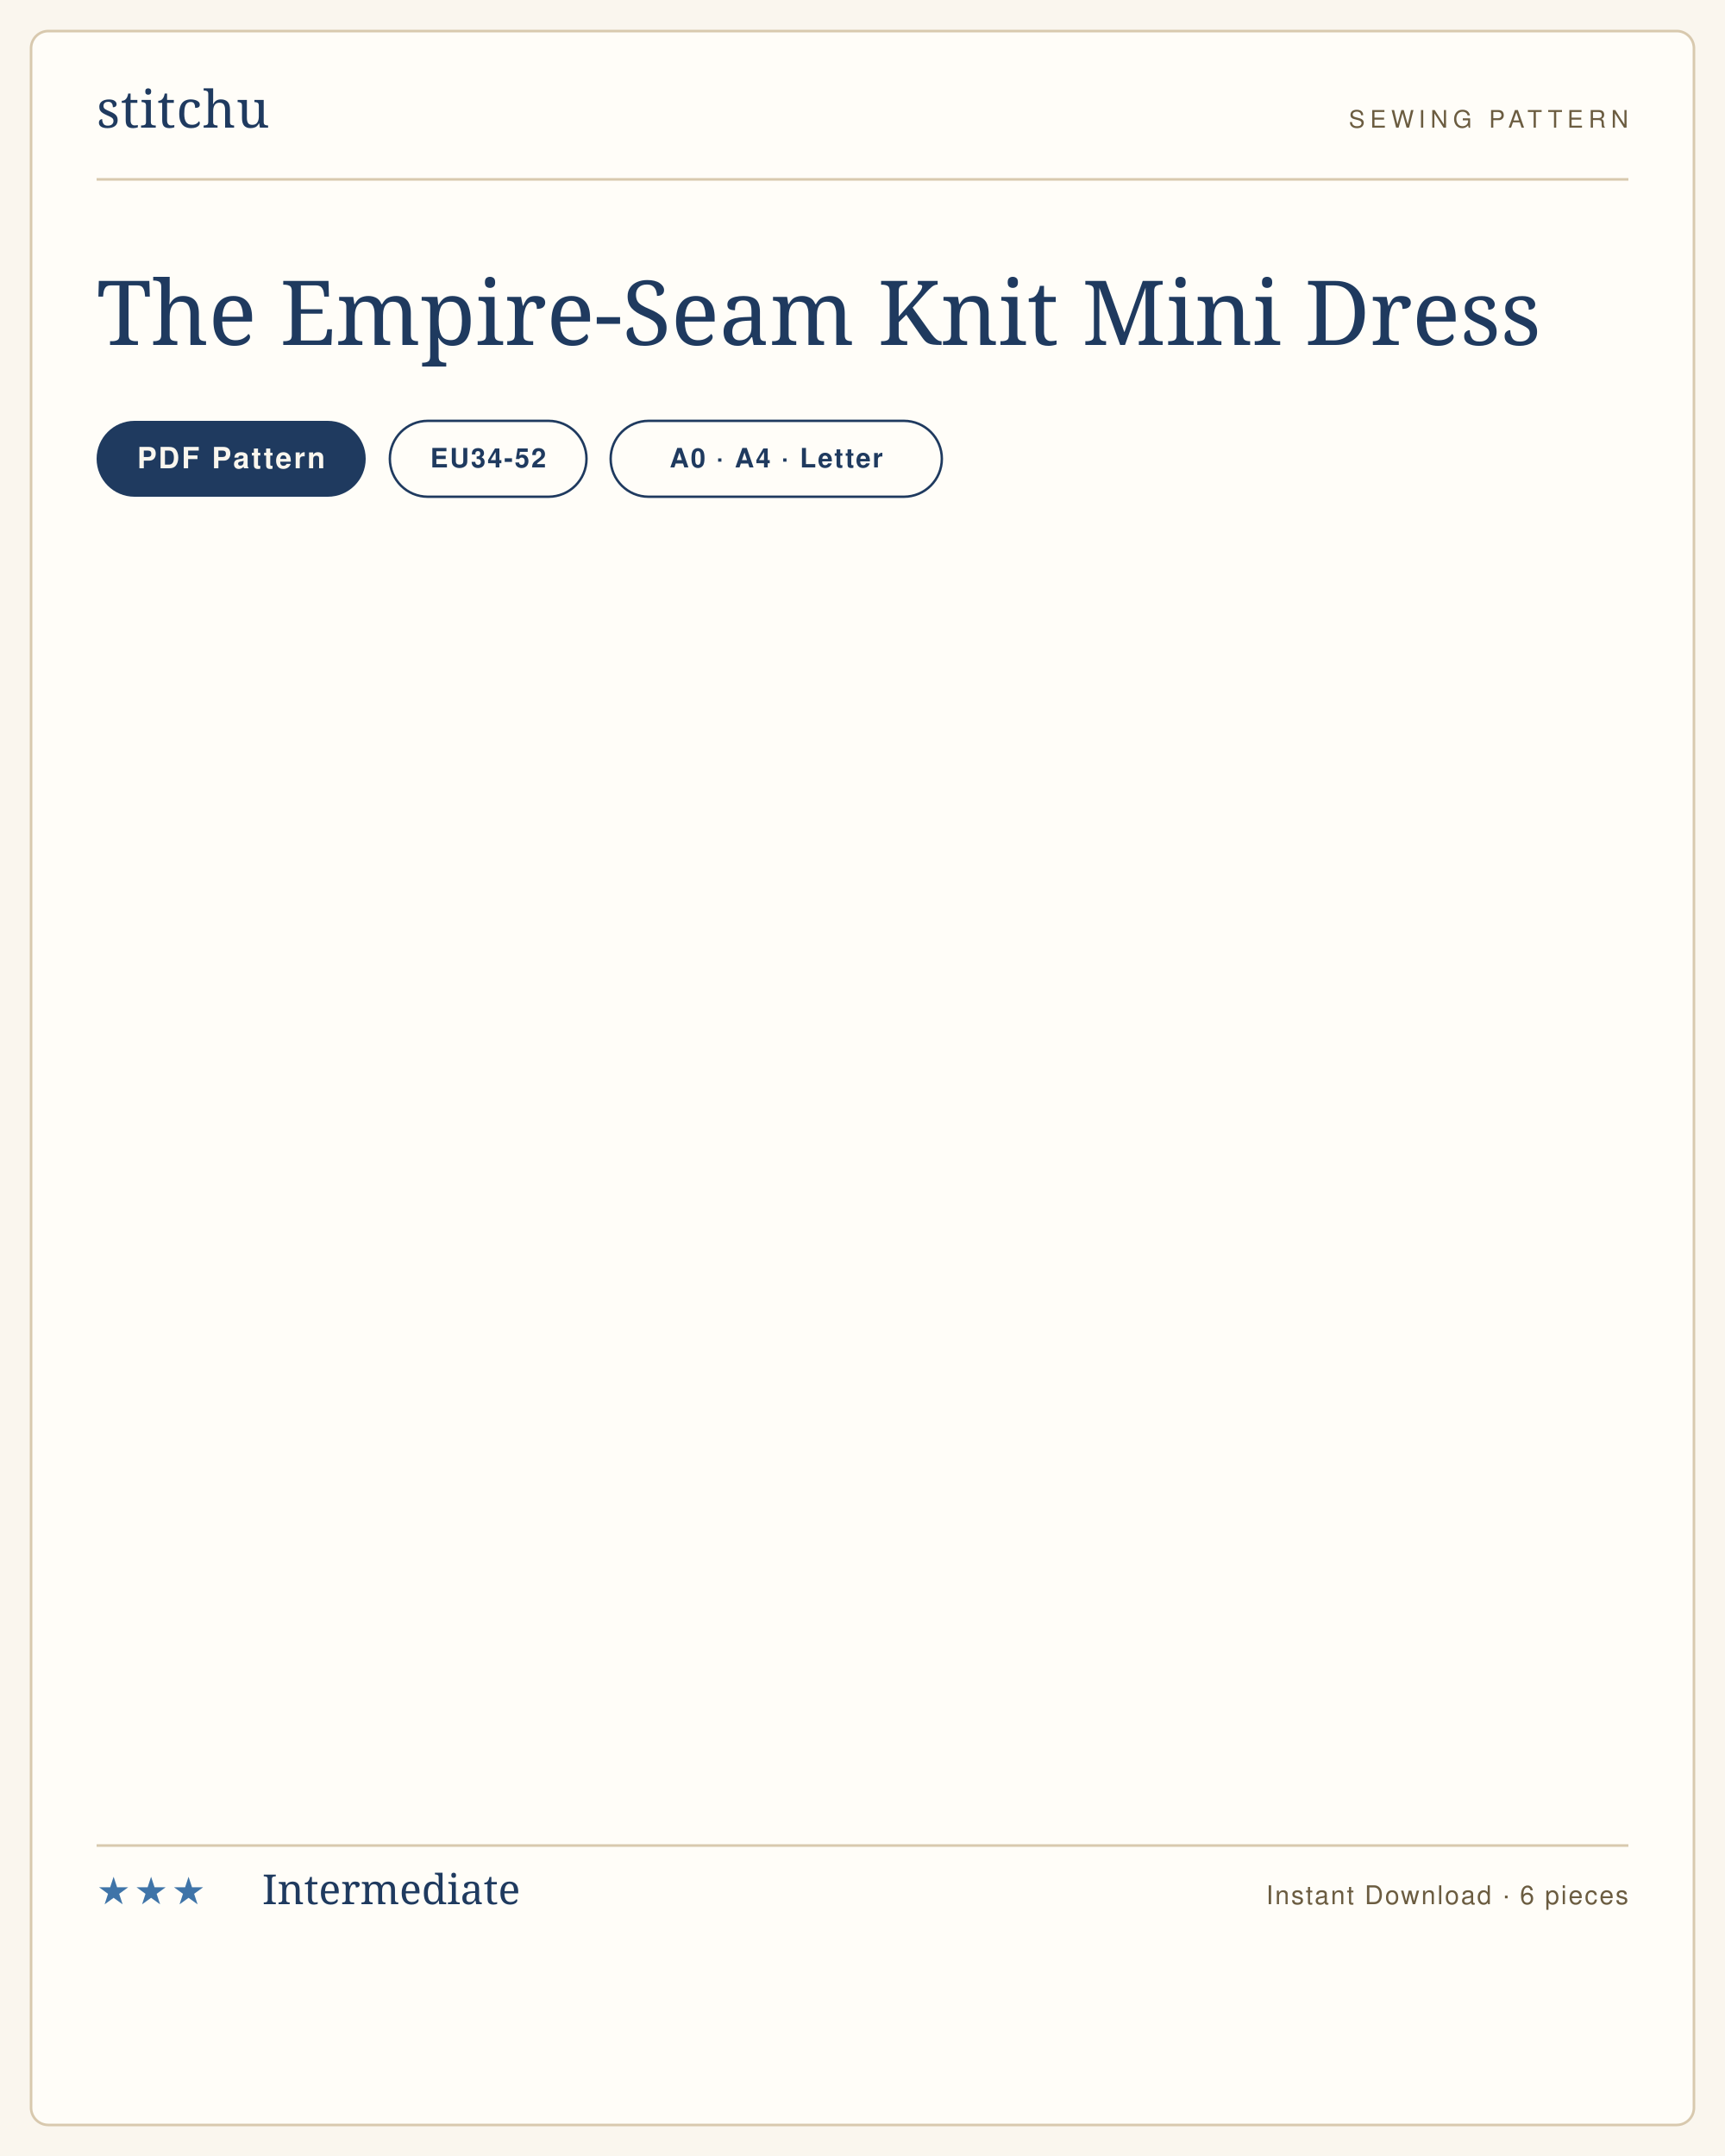
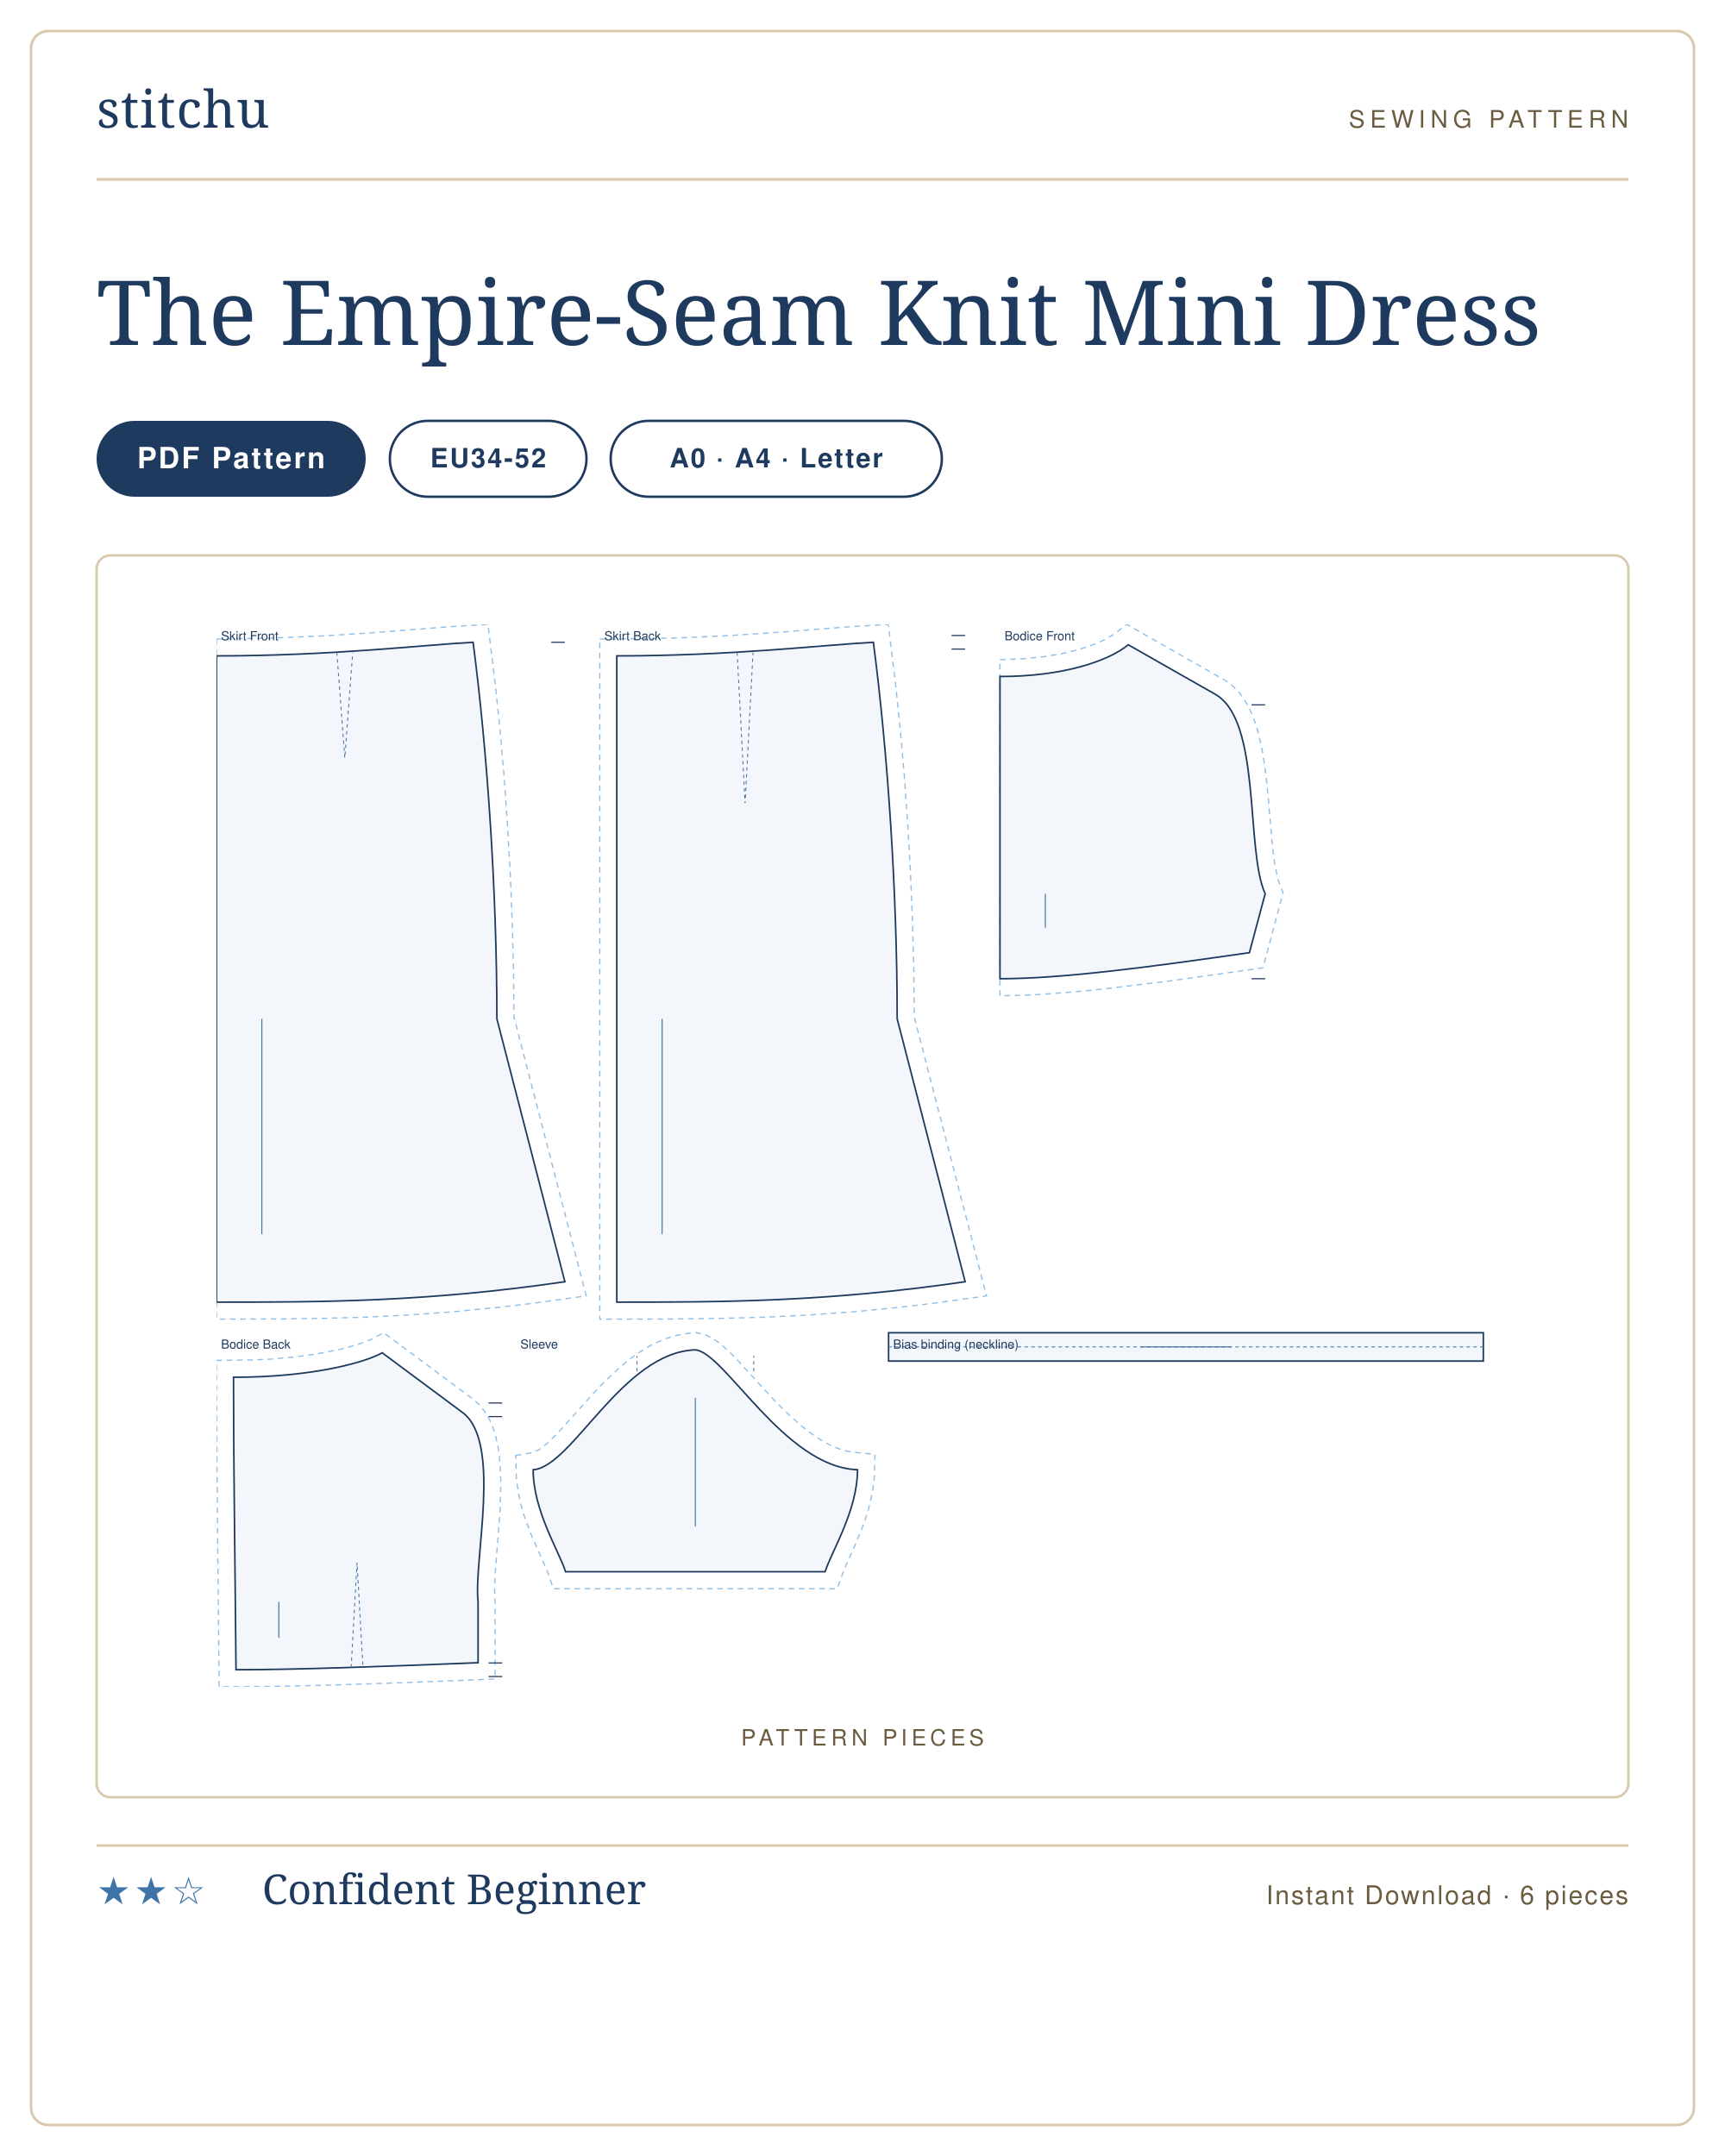
<svg xmlns="http://www.w3.org/2000/svg" viewBox="0 0 1000 1250" width="1000" height="1250" role="img" aria-label="The Empire-Seam Knit Mini Dress sewing pattern listing card">
-   <rect width="1000" height="1250" fill="#faf6ee" />
-   <rect x="18" y="18" width="964" height="1214" rx="10" fill="#fffdf8" stroke="#d8c9ae" stroke-width="1.5" />
+   <rect width="1000" height="1250" fill="#ffffff" />
+   <rect x="18" y="18" width="964" height="1214" rx="10" fill="#ffffff" stroke="#d8c9ae" stroke-width="1.5" />
  <g transform="translate(56 74)">
    <text x="0" y="0" font-family="'Didot','Bodoni 72',Georgia,serif" font-size="30" fill="#1f3a5f" letter-spacing="0.5">stitchu</text>
  </g>
  <g transform="translate(944 74)">
    <text x="0" y="0" text-anchor="end" font-family="Helvetica,Arial,sans-serif" font-size="14" letter-spacing="3" fill="#6b5c40">SEWING PATTERN</text>
  </g>
  <line x1="56" y1="104" x2="944" y2="104" stroke="#d8c9ae" stroke-width="1.5" />
  <text x="56" y="200" font-family="'Didot','Bodoni 72',Georgia,serif" font-size="52" font-weight="400" fill="#1f3a5f">The Empire-Seam Knit Mini Dress</text>
  <g>
    <rect x="56" y="244" width="156" height="44" rx="22" fill="#1f3a5f" />
-     <text x="134" y="271.5" text-anchor="middle" font-family="Helvetica,Arial,sans-serif" font-size="17" font-weight="600" letter-spacing="1.2" fill="#faf6ee">PDF Pattern</text>
+     <text x="134" y="271.5" text-anchor="middle" font-family="Helvetica,Arial,sans-serif" font-size="17" font-weight="600" letter-spacing="1.2" fill="#ffffff">PDF Pattern</text>
  </g>
  <g>
    <rect x="226" y="244" width="114" height="44" rx="22" fill="none" stroke="#1f3a5f" stroke-width="1.4" />
    <text x="283" y="271" text-anchor="middle" font-family="Helvetica,Arial,sans-serif" font-size="15.5" font-weight="600" letter-spacing="1" fill="#1f3a5f">EU34-52</text>
  </g>
  <g>
    <rect x="354" y="244" width="192" height="44" rx="22" fill="none" stroke="#1f3a5f" stroke-width="1.4" />
    <text x="450" y="271" text-anchor="middle" font-family="Helvetica,Arial,sans-serif" font-size="15.5" font-weight="600" letter-spacing="1" fill="#1f3a5f">A0 · A4 · Letter</text>
  </g>
+   <rect x="56" y="322" width="888" height="720" rx="8" fill="#fff" stroke="#d8c9ae" stroke-width="1.4" />
+   <text x="500" y="1012" text-anchor="middle" font-family="Helvetica,Arial,sans-serif" font-size="13" letter-spacing="2.5" fill="#6b5c40">PATTERN PIECES</text>
+   <svg x="125.512" y="362" width="748.976" height="616" viewBox="0 0 1140.0 937.6" preserveAspectRatio="xMidYMid meet">
+     <path transform="translate(0.0 27.8)" d="M 0.0 -14.9 L 48.6 -15.7 L 93.1 -17.6 L 133.4 -20.1 L 206.8 -25.8 L 239.5 -27.8 L 245.8 23.6 L 250.0 63.3 L 253.6 104.6 L 256.6 147.2 L 259.1 190.5 L 260.9 234.1 L 262.1 277.5 L 262.4 318.4 L 326.2 564.8 L 279.2 571.3 L 250.0 574.8 L 208.2 578.9 L 168.4 581.7 L 130.4 583.6 L 93.7 584.6 L 58.1 585.1 L 0.0 585.3 Z" fill="none" stroke="#8fbfe8" stroke-width="1.1" stroke-dasharray="5 4" />
+     <path transform="translate(0.0 27.8)" d="M 0.0 0.0 C 101.9 0.0 181.1 -9.6 226.4 -12.0 C 239.0 84.1 247.4 208.2 247.4 320.3 L 307.4 552.3 C 184.5 570.3 92.2 570.3 0.0 570.3 L 0.0 0.0 Z" fill="rgba(63,116,168,.06)" stroke="#1f3a5f" stroke-width="1.4" />
+     <path transform="translate(0.0 27.8)" d="M 106.2 -3.0 L 113.2 90.0 L 120.2 -3.0" fill="none" stroke="#3f74a8" stroke-width="0.8" stroke-dasharray="3 3" />
+     <path transform="translate(0.0 27.8)" d="M 307.4 -12.0 L 295.4 -12.0" fill="none" stroke="#1f3a5f" stroke-width="1.0" />
+     <line transform="translate(0.0 27.8)" x1="40.0" y1="320.3" x2="40.0" y2="510.3" stroke="#3f74a8" stroke-width="0.9" />
+     <text transform="translate(0.0 27.8)" x="4.0" y="-13.8" font-family="Helvetica,Arial,sans-serif" font-size="11" fill="#1f3a5f">Skirt Front</text>
+     <path transform="translate(353.2 27.8)" d="M -15.0 -14.9 L 36.8 -15.4 L 60.1 -16.1 L 93.1 -17.6 L 133.4 -20.1 L 206.8 -25.8 L 239.5 -27.8 L 245.8 23.6 L 250.0 63.3 L 253.6 104.6 L 256.6 147.2 L 259.1 190.5 L 260.9 234.1 L 262.1 277.5 L 262.4 318.4 L 326.2 564.8 L 279.2 571.3 L 250.0 574.8 L 208.2 578.9 L 168.4 581.7 L 130.4 583.6 L 93.7 584.6 L 46.3 585.2 L -15.0 585.3 Z" fill="none" stroke="#8fbfe8" stroke-width="1.1" stroke-dasharray="5 4" />
+     <path transform="translate(353.2 27.8)" d="M 0.0 0.0 C 101.9 0.0 181.1 -9.6 226.4 -12.0 C 239.0 84.1 247.4 208.2 247.4 320.3 L 307.4 552.3 C 184.5 570.3 92.2 570.3 0.0 570.3 L 0.0 0.0 Z" fill="rgba(63,116,168,.06)" stroke="#1f3a5f" stroke-width="1.4" />
+     <path transform="translate(353.2 27.8)" d="M 106.2 -3.0 L 113.2 130.0 L 120.2 -3.0" fill="none" stroke="#3f74a8" stroke-width="0.8" stroke-dasharray="3 3" />
+     <path transform="translate(353.2 27.8)" d="M 307.4 -18.0 L 295.4 -18.0 M 307.4 -6.0 L 295.4 -6.0" fill="none" stroke="#1f3a5f" stroke-width="1.0" />
+     <line transform="translate(353.2 27.8)" x1="40.0" y1="320.3" x2="40.0" y2="510.3" stroke="#3f74a8" stroke-width="0.9" />
+     <text transform="translate(353.2 27.8)" x="-11.0" y="-13.8" font-family="Helvetica,Arial,sans-serif" font-size="11" fill="#1f3a5f">Skirt Back</text>
+     <path transform="translate(691.3 18.0)" d="M 0.0 13.2 L 19.5 12.4 L 37.3 10.7 L 53.3 8.1 L 67.5 4.8 L 79.7 0.9 L 86.8 -1.9 L 92.9 -4.7 L 100.1 -9.0 L 111.9 -18.0 L 198.0 31.0 L 204.5 35.5 L 210.5 41.4 L 215.5 48.1 L 219.6 55.3 L 223.1 63.0 L 226.0 71.0 L 228.4 79.3 L 232.1 96.9 L 234.7 115.1 L 236.6 133.7 L 240.4 177.5 L 242.3 192.5 L 244.7 204.8 L 246.2 209.6 L 249.8 218.8 L 232.1 285.1 L 148.1 296.9 L 90.1 303.9 L 63.3 306.5 L 38.1 308.4 L 22.3 309.2 L 0.0 309.8 L 0.0 38.0 Z" fill="none" stroke="#8fbfe8" stroke-width="1.1" stroke-dasharray="5 4" />
+     <path transform="translate(691.3 18.0)" d="M 0.0 28.0 C 56.6 28.0 96.2 14.0 113.2 0.0 L 190.0 43.7 C 231.0 67.0 216.4 181.0 234.0 219.7 L 220.1 271.7 C 132.1 284.4 55.0 294.7 0.0 294.7 C 0.0 188.0 0.0 108.0 0.0 28.0 Z" fill="rgba(63,116,168,.06)" stroke="#1f3a5f" stroke-width="1.4" />
+     <path transform="translate(691.3 18.0)" d="M 234.0 53.0 L 222.0 53.0 M 234.0 294.7 L 222.0 294.7" fill="none" stroke="#1f3a5f" stroke-width="1.0" />
+     <line transform="translate(691.3 18.0)" x1="40.0" y1="219.7" x2="40.0" y2="249.7" stroke="#3f74a8" stroke-width="0.9" />
+     <text transform="translate(691.3 18.0)" x="4.0" y="-4.0" font-family="Helvetica,Arial,sans-serif" font-size="11" fill="#1f3a5f">Bodice Front</text>
+     <path transform="translate(15.0 642.8)" d="M -15.0 6.7 L 17.0 6.3 L 32.9 5.6 L 54.6 3.6 L 73.6 1.0 L 94.7 -3.2 L 110.7 -7.7 L 121.0 -11.6 L 132.5 -17.7 L 211.6 41.1 L 217.1 46.0 L 222.1 52.3 L 226.0 59.2 L 229.1 66.4 L 231.4 74.0 L 233.2 81.8 L 234.4 89.9 L 235.2 98.2 L 235.9 115.3 L 235.1 141.5 L 231.2 190.3 L 230.5 203.6 L 230.4 214.1 L 230.8 219.1 L 230.8 287.9 L 144.6 291.3 L 79.7 293.4 L 30.9 294.5 L -12.7 294.7 L -14.6 100.1 L -15.0 31.3 Z" fill="none" stroke="#8fbfe8" stroke-width="1.1" stroke-dasharray="5 4" />
+     <path transform="translate(15.0 642.8)" d="M 0.0 21.6 C 72.2 21.6 118.1 7.6 131.2 0.0 L 202.1 52.7 C 237.1 78.7 211.7 183.0 215.8 219.7 L 215.8 273.5 C 130.4 276.9 55.6 279.7 2.2 279.7 C 1.3 176.5 0.0 99.0 0.0 21.6 Z" fill="rgba(63,116,168,.06)" stroke="#1f3a5f" stroke-width="1.4" />
+     <path transform="translate(15.0 642.8)" d="M 103.8 277.7 L 109.0 185.2 L 114.2 277.2" fill="none" stroke="#3f74a8" stroke-width="0.8" stroke-dasharray="3 3" />
+     <path transform="translate(15.0 642.8)" d="M 237.1 44.3 L 225.1 44.3 M 237.1 56.3 L 225.1 56.3 M 237.1 273.7 L 225.1 273.7 M 237.1 285.7 L 225.1 285.7" fill="none" stroke="#1f3a5f" stroke-width="1.0" />
+     <line transform="translate(15.0 642.8)" x1="40.0" y1="219.7" x2="40.0" y2="251.5" stroke="#3f74a8" stroke-width="0.9" />
+     <text transform="translate(15.0 642.8)" x="-11.0" y="-3.7" font-family="Helvetica,Arial,sans-serif" font-size="11" fill="#1f3a5f">Bodice Back</text>
+     <path transform="translate(422.5 640.2)" d="M -158.4 93.2 L -142.8 90.5 L -137.8 88.0 L -134.3 85.5 L -130.2 82.1 L -121.1 73.1 L -93.9 42.8 L -81.5 29.5 L -68.0 16.7 L -60.9 10.6 L -53.4 4.9 L -45.6 -0.3 L -37.4 -5.0 L -28.8 -8.9 L -19.8 -12.0 L -10.3 -14.1 L 1.0 -15.2 L 8.3 -13.5 L 14.4 -10.6 L 19.8 -7.1 L 24.8 -3.0 L 34.9 6.6 L 67.9 42.6 L 80.1 54.9 L 92.7 66.4 L 99.2 71.5 L 105.6 76.2 L 112.1 80.4 L 118.6 83.9 L 124.9 86.7 L 131.2 88.8 L 137.4 90.1 L 158.5 92.2 L 158.0 111.0 L 157.6 116.2 L 156.1 126.4 L 152.7 141.0 L 149.7 150.2 L 146.5 159.0 L 141.4 171.2 L 131.2 194.0 L 125.2 210.8 L -125.2 210.8 L -130.2 196.4 L -144.8 163.2 L -151.3 145.6 L -154.0 136.2 L -156.1 126.4 L -157.6 116.2 L -158.0 111.0 Z" fill="none" stroke="#8fbfe8" stroke-width="1.1" stroke-dasharray="5 4" />
+     <path transform="translate(422.5 640.2)" d="M -143.1 105.8 C -108.8 103.6 -64.4 2.1 0.0 0.0 C 25.8 2.1 78.7 103.6 143.1 105.8 C 143.1 141.8 120.2 177.8 114.5 195.8 L -114.5 195.8 C -120.2 177.8 -143.1 141.8 -143.1 105.8 Z" fill="rgba(63,116,168,.06)" stroke="#1f3a5f" stroke-width="1.4" />
+     <path transform="translate(422.5 640.2)" d="M -51.5 19.0 L -51.5 5.3 M 51.5 19.0 L 51.5 5.3" fill="none" stroke="#3f74a8" stroke-width="0.8" stroke-dasharray="3 3" />
+     <line transform="translate(422.5 640.2)" x1="0.0" y1="42.3" x2="0.0" y2="155.8" stroke="#3f74a8" stroke-width="0.9" />
+     <text transform="translate(422.5 640.2)" x="-154.4" y="-1.2" font-family="Helvetica,Arial,sans-serif" font-size="11" fill="#1f3a5f">Sleeve</text>
+     <path transform="translate(593.0 625.1)" d="M 0.0 0.0 L 524.8 0.0 L 524.8 25.0 L 0.0 25.0 Z" fill="rgba(63,116,168,.06)" stroke="#1f3a5f" stroke-width="1.4" />
+     <path transform="translate(593.0 625.1)" d="M 0.0 12.5 L 524.8 12.5" fill="none" stroke="#3f74a8" stroke-width="0.8" stroke-dasharray="3 3" />
+     <line transform="translate(593.0 625.1)" x1="222.4" y1="12.5" x2="302.4" y2="12.5" stroke="#3f74a8" stroke-width="0.9" />
+     <text transform="translate(593.0 625.1)" x="4.0" y="14.0" font-family="Helvetica,Arial,sans-serif" font-size="11" fill="#1f3a5f">Bias binding (neckline)</text>
+   </svg>
  <line x1="56" y1="1070" x2="944" y2="1070" stroke="#d8c9ae" stroke-width="1.5" />
-   <text x="56" y="1104" font-family="Helvetica,Arial,sans-serif" font-size="22" letter-spacing="2" fill="#3f74a8">★★★</text>
-   <text x="152" y="1104" font-family="'Didot','Bodoni 72',Georgia,serif" font-size="24" fill="#1f3a5f">Intermediate</text>
+   <text x="56" y="1104" font-family="Helvetica,Arial,sans-serif" font-size="22" letter-spacing="2" fill="#3f74a8">★★☆</text>
+   <text x="152" y="1104" font-family="'Didot','Bodoni 72',Georgia,serif" font-size="24" fill="#1f3a5f">Confident Beginner</text>
  <text x="944" y="1104" text-anchor="end" font-family="Helvetica,Arial,sans-serif" font-size="15" letter-spacing="1" fill="#6b5c40">Instant Download · 6 pieces</text>
</svg>
